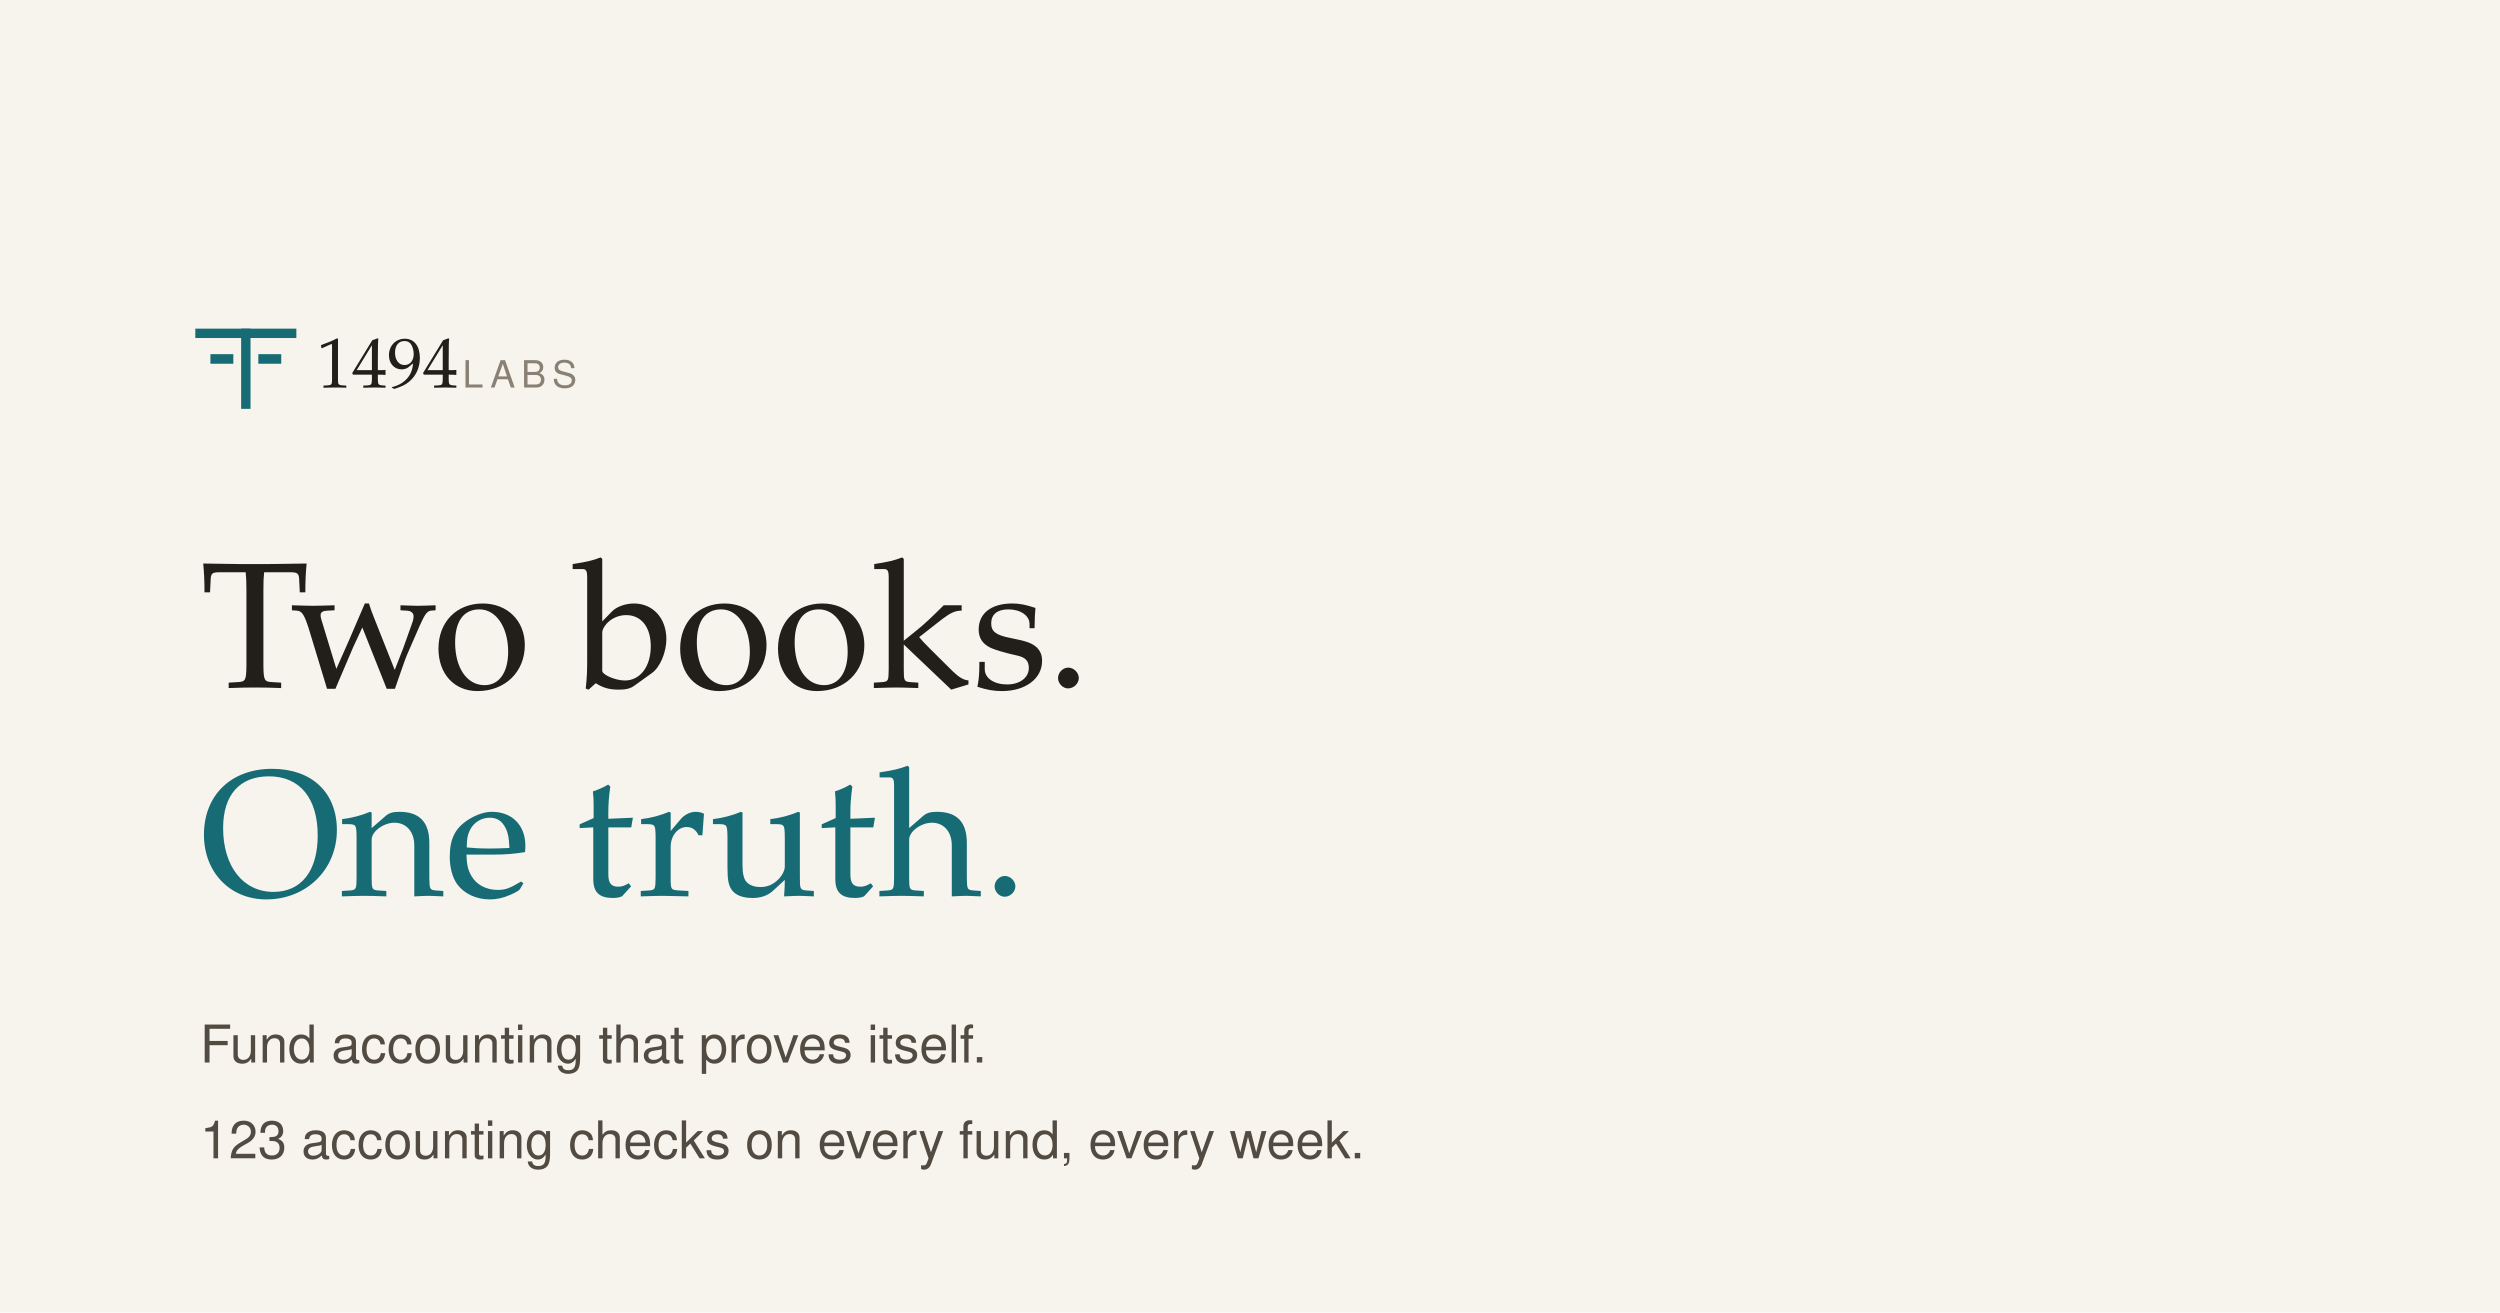
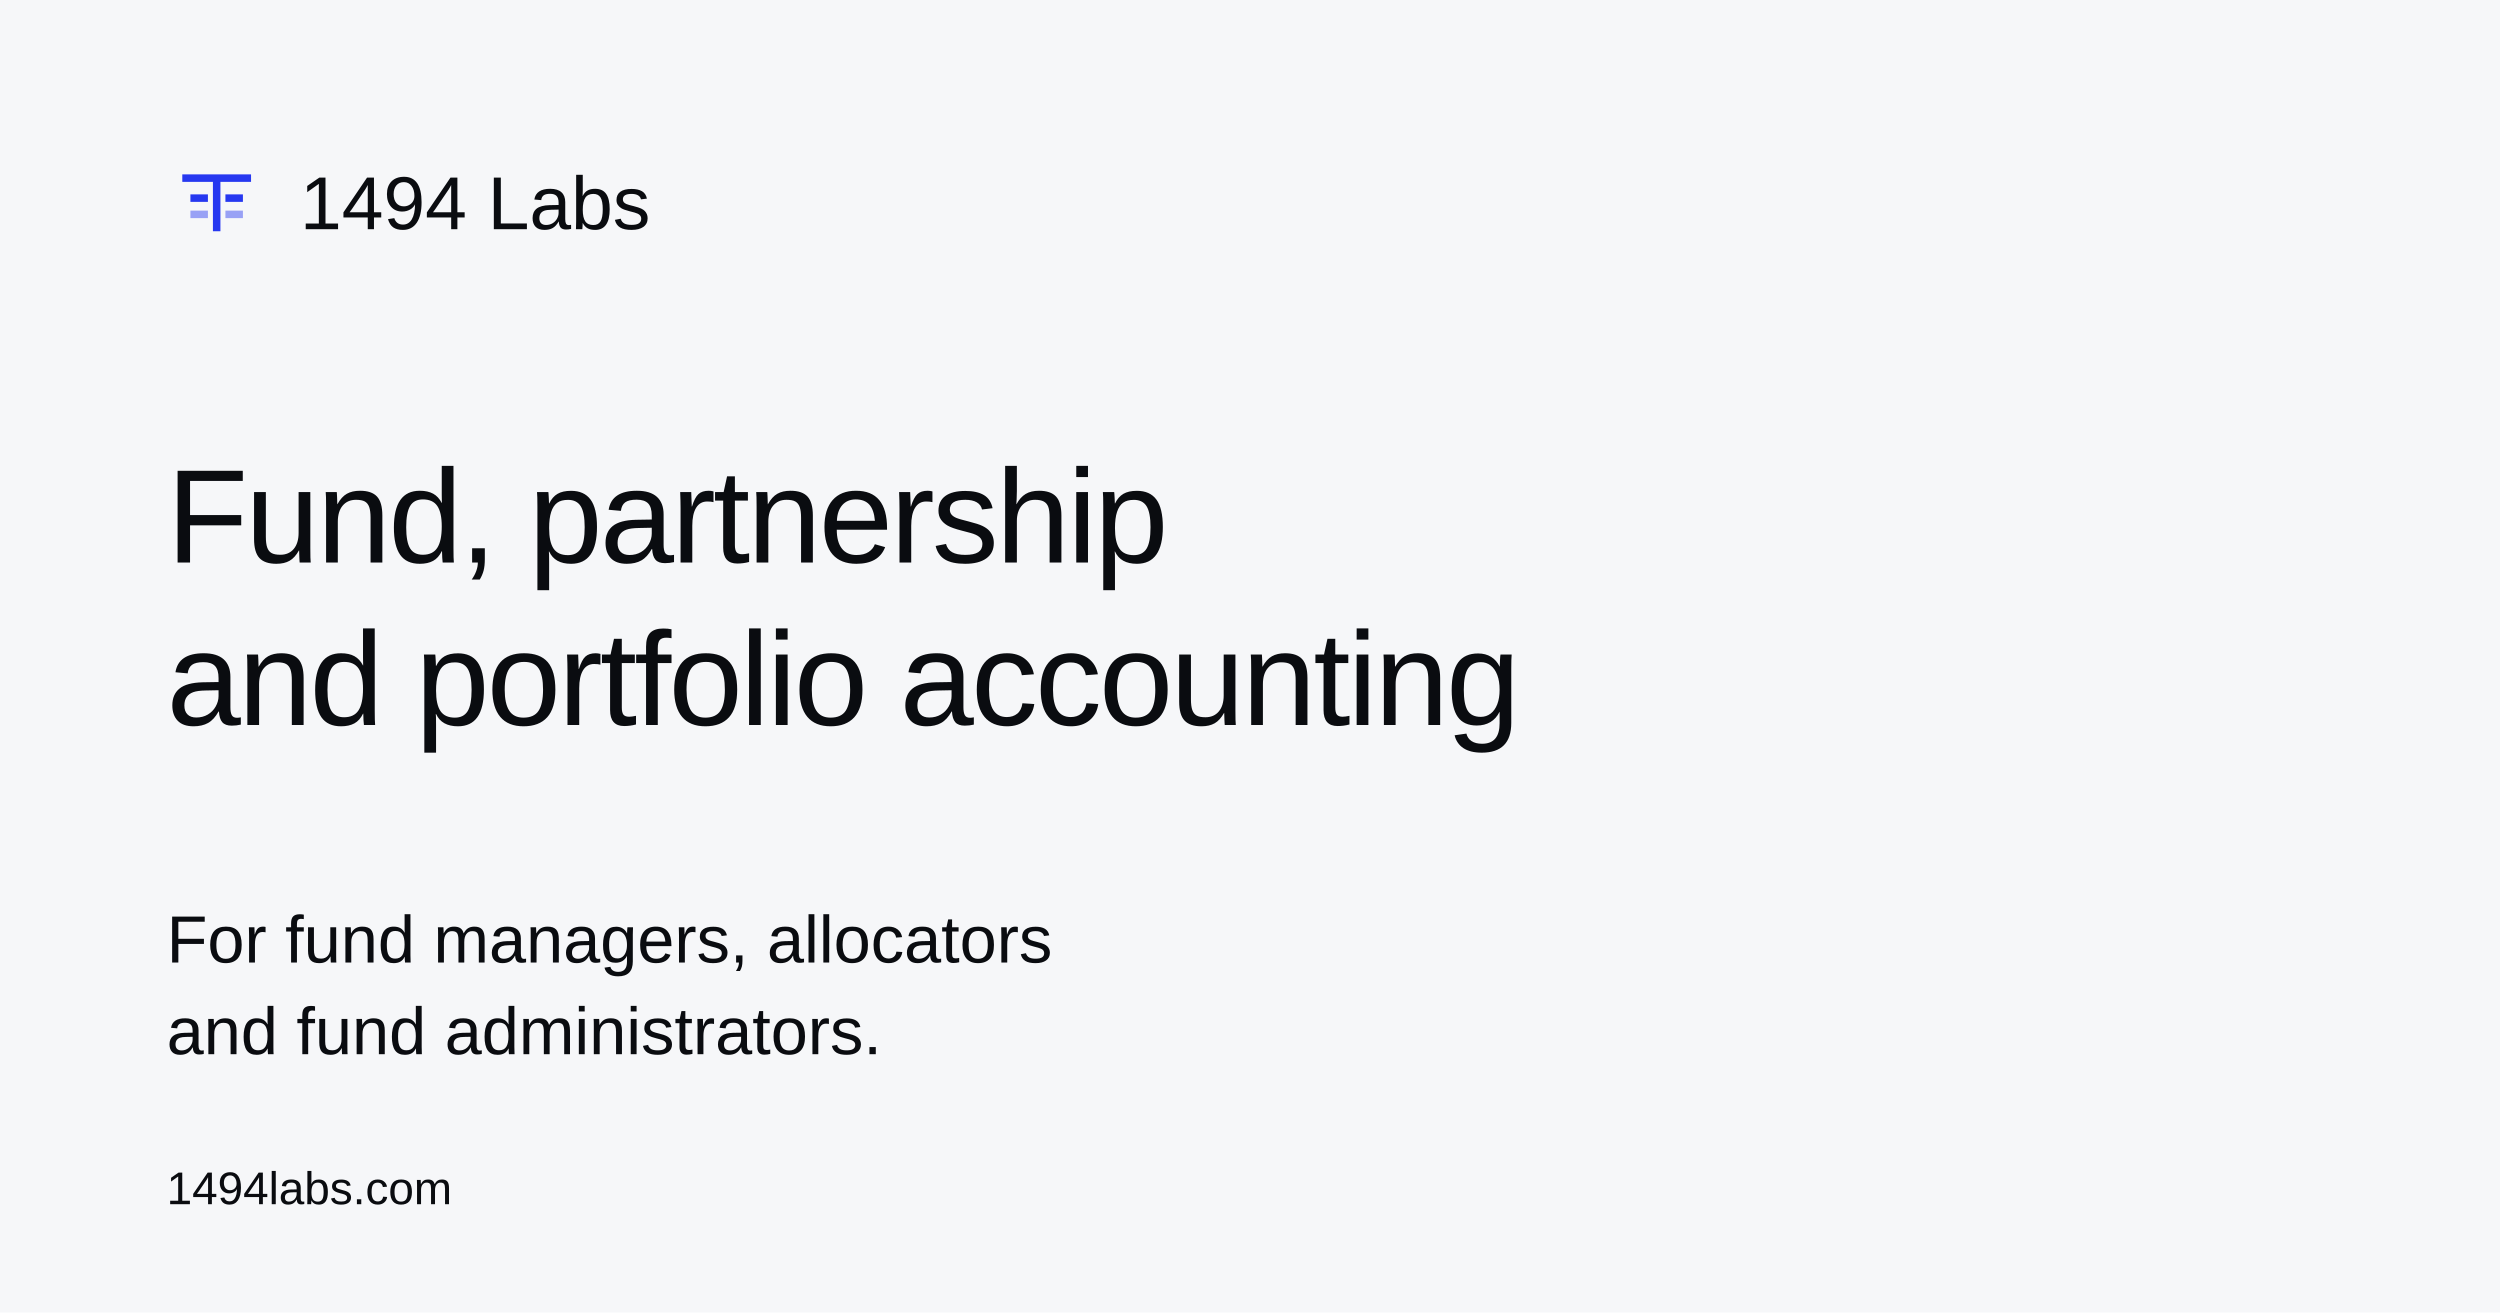
- <svg xmlns="http://www.w3.org/2000/svg" width="1200" height="630" viewBox="0 0 1200 630">
-   <rect width="1200" height="630" fill="#F7F4ED" />
-   <g transform="translate(96,150)">
-     <g fill="none" stroke="#176B75" stroke-width="4.5" stroke-linecap="square">
-       <path d="M0 10 H44" />
-       <path d="M22 10 V44" />
-     </g>
-     <rect x="5" y="20" width="11" height="4.6" fill="#176B75" />
-     <rect x="28" y="20" width="11" height="4.6" fill="#176B75" />
+ <svg xmlns="http://www.w3.org/2000/svg" width="1200" height="630" viewBox="0 0 1200 630" role="img" aria-labelledby="title desc">
+   <style>
+     @font-face{font-family:Geist;src:url('fonts/geist-sans-latin-500-normal.woff2') format('woff2');font-weight:500}
+     @font-face{font-family:Geist;src:url('fonts/geist-sans-latin-400-normal.woff2') format('woff2');font-weight:400}
+     text{font-family:Geist,Arial,sans-serif;fill:#0A0C10;font-weight:500}
+   </style>
+   <rect width="1200" height="630" fill="#F6F7F9" />
+   <g transform="translate(80,72) scale(1.5)" fill="#2638F0">
+     <path d="M5 9 H27 M16 9 V26" fill="none" stroke="#2638F0" stroke-width="2.4" />
+     <rect x="7.6" y="14.2" width="5.6" height="2.4" />
+     <rect x="18.8" y="14.2" width="5.6" height="2.4" />
+     <rect x="7.6" y="19.4" width="5.6" height="2.4" opacity=".45" />
+     <rect x="18.8" y="19.4" width="5.6" height="2.4" opacity=".45" />
  </g>
-   <text x="152" y="186" font-family="Palatino,Georgia,serif" font-size="34" fill="#221F1B">1494</text>
-   <text x="222" y="186" font-family="Helvetica,Arial,sans-serif" font-size="18" letter-spacing="3" fill="#8A8175">LABS</text>
-   <text x="96" y="330" font-family="Palatino,Georgia,serif" font-size="86" fill="#221F1B">Two books.</text>
-   <text x="96" y="430" font-family="Palatino,Georgia,serif" font-size="86" fill="#176B75">One truth.</text>
-   <text x="96" y="510" font-family="Helvetica,Arial,sans-serif" font-size="25" fill="#524B42">Fund accounting that proves itself.</text>
-   <text x="96" y="556" font-family="Helvetica,Arial,sans-serif" font-size="25" fill="#524B42">123 accounting checks on every fund, every week.</text>
+   <text x="144" y="110" font-size="36">1494 Labs</text>
+   <text x="80" y="270" font-size="64" letter-spacing="-1.3">Fund, partnership</text>
+   <text x="80" y="348" font-size="64" letter-spacing="-1.3">and portfolio accounting</text>
+   <text x="80" y="462" font-size="32" font-weight="400">For fund managers, allocators</text>
+   <text x="80" y="506" font-size="32" font-weight="400">and fund administrators.</text>
+   <text x="80" y="578" font-size="22" font-weight="400">1494labs.com</text>
</svg>
